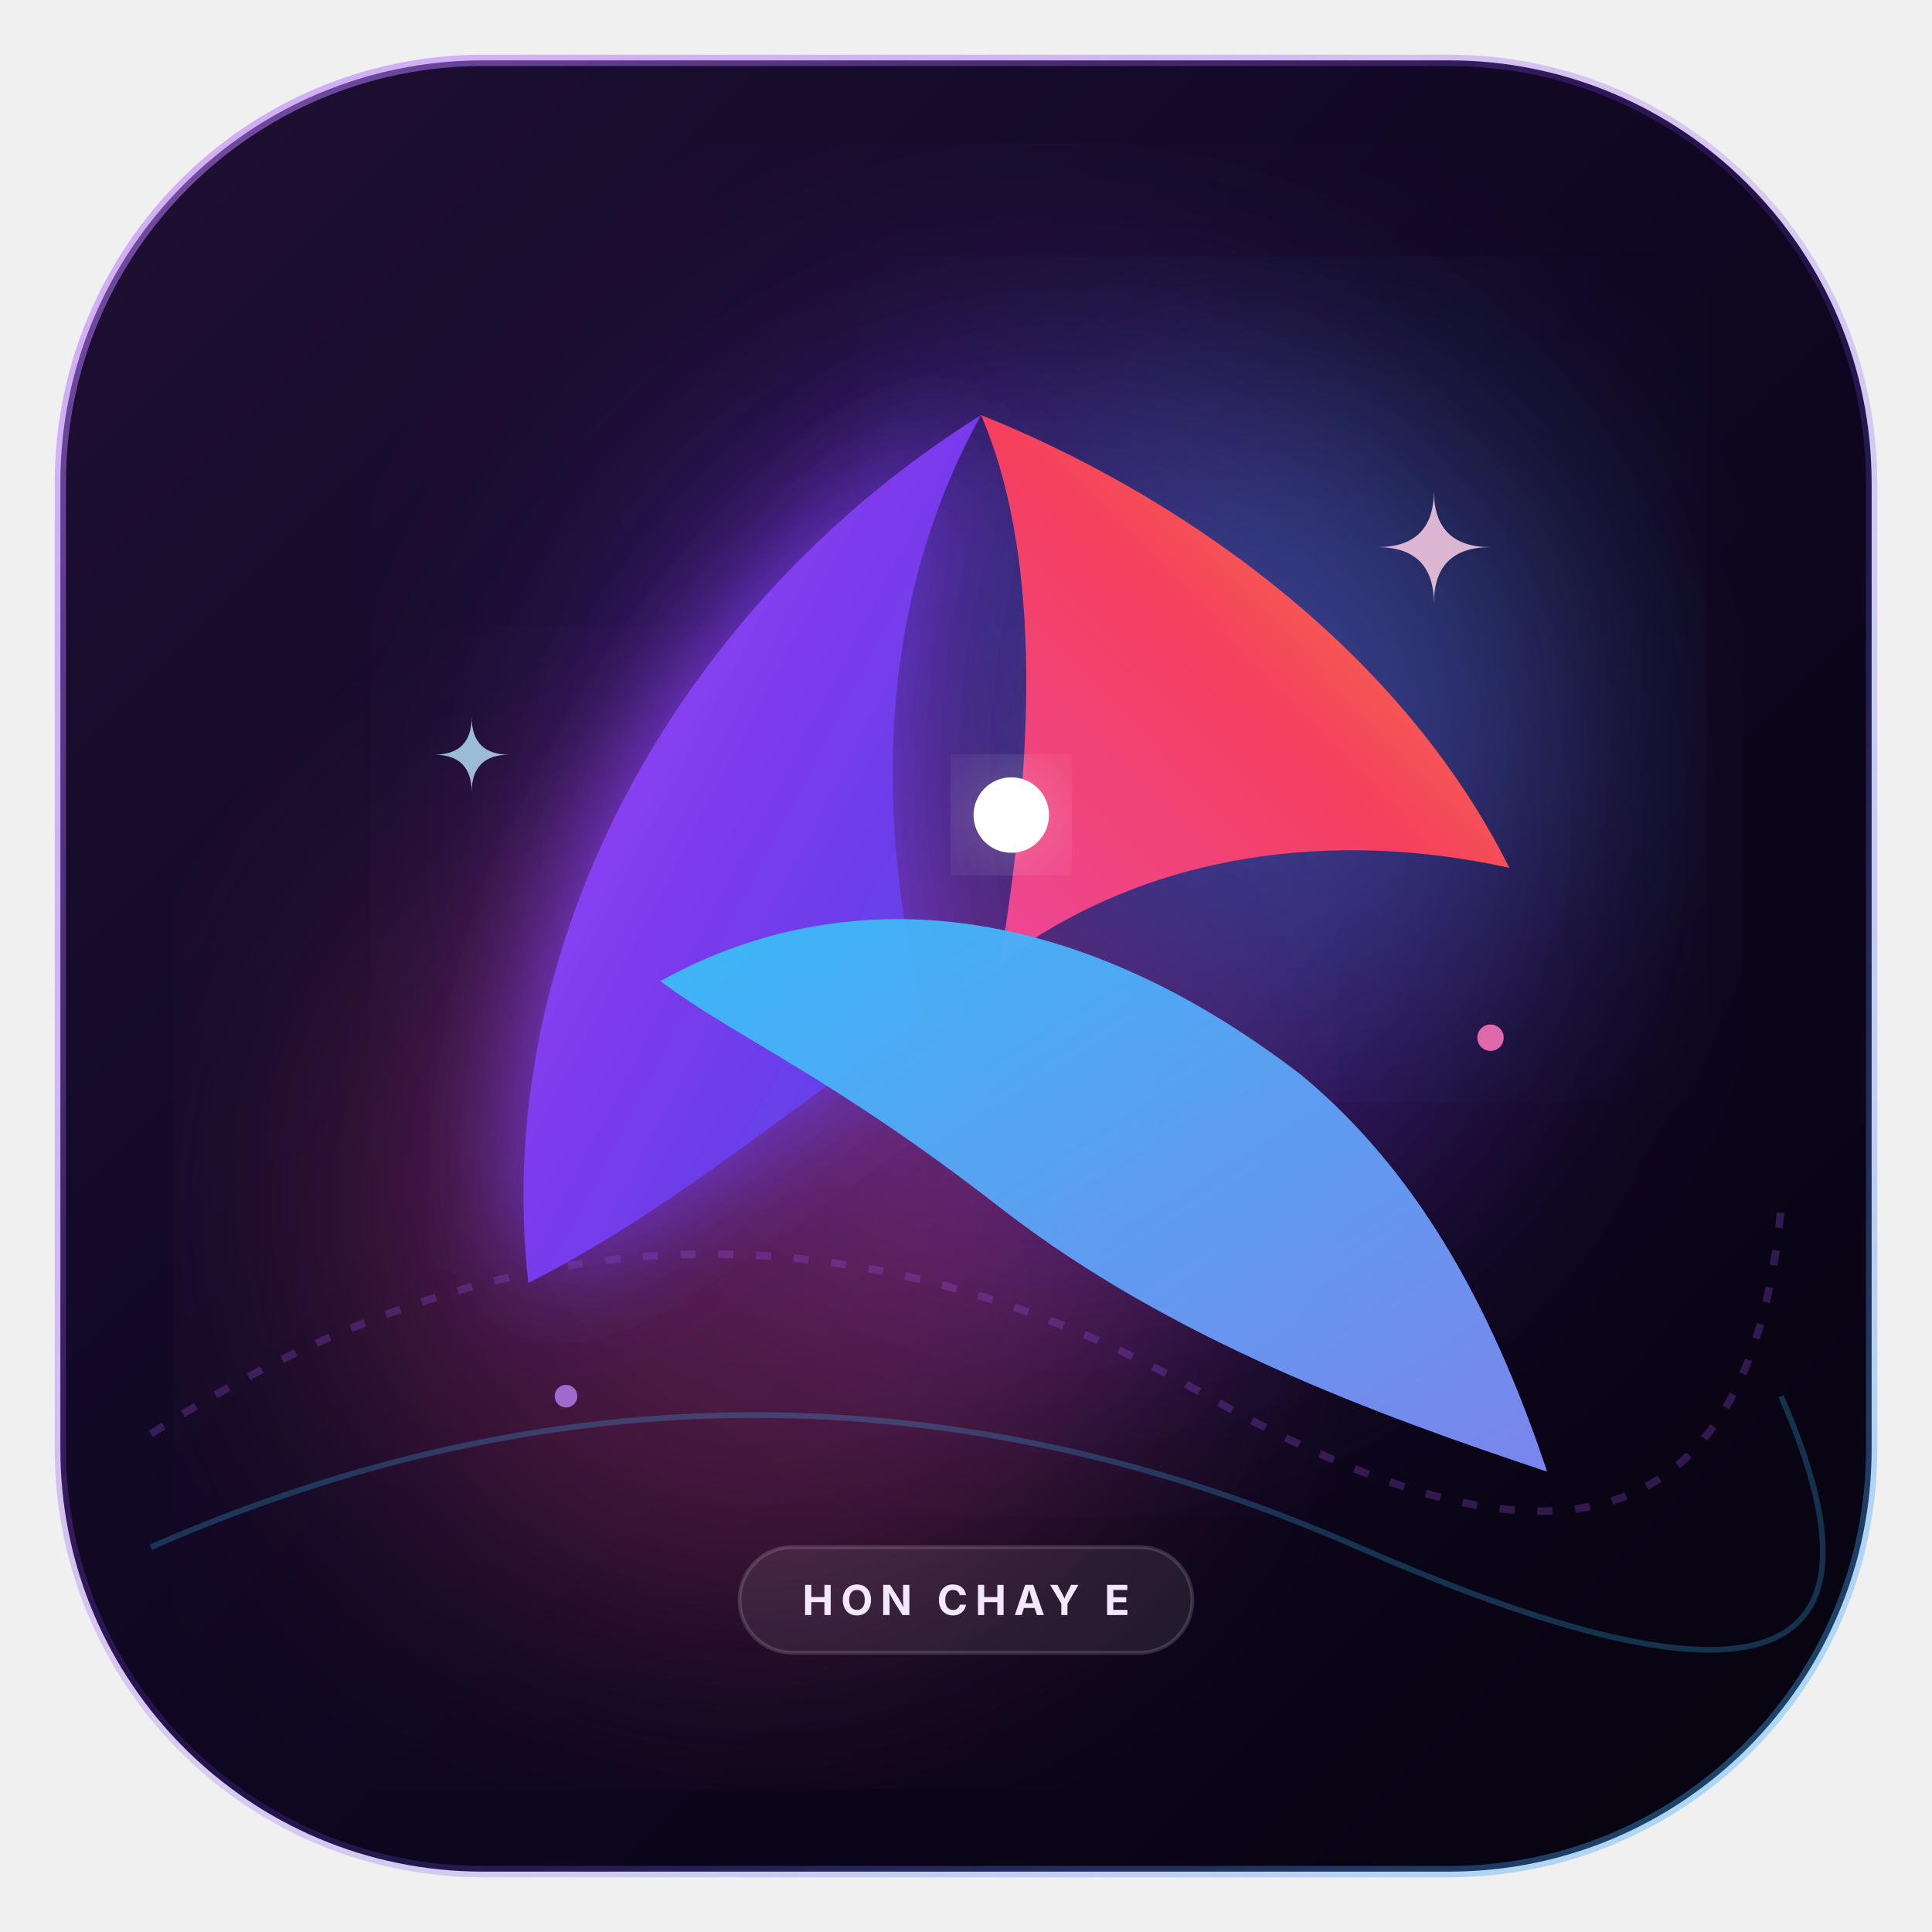
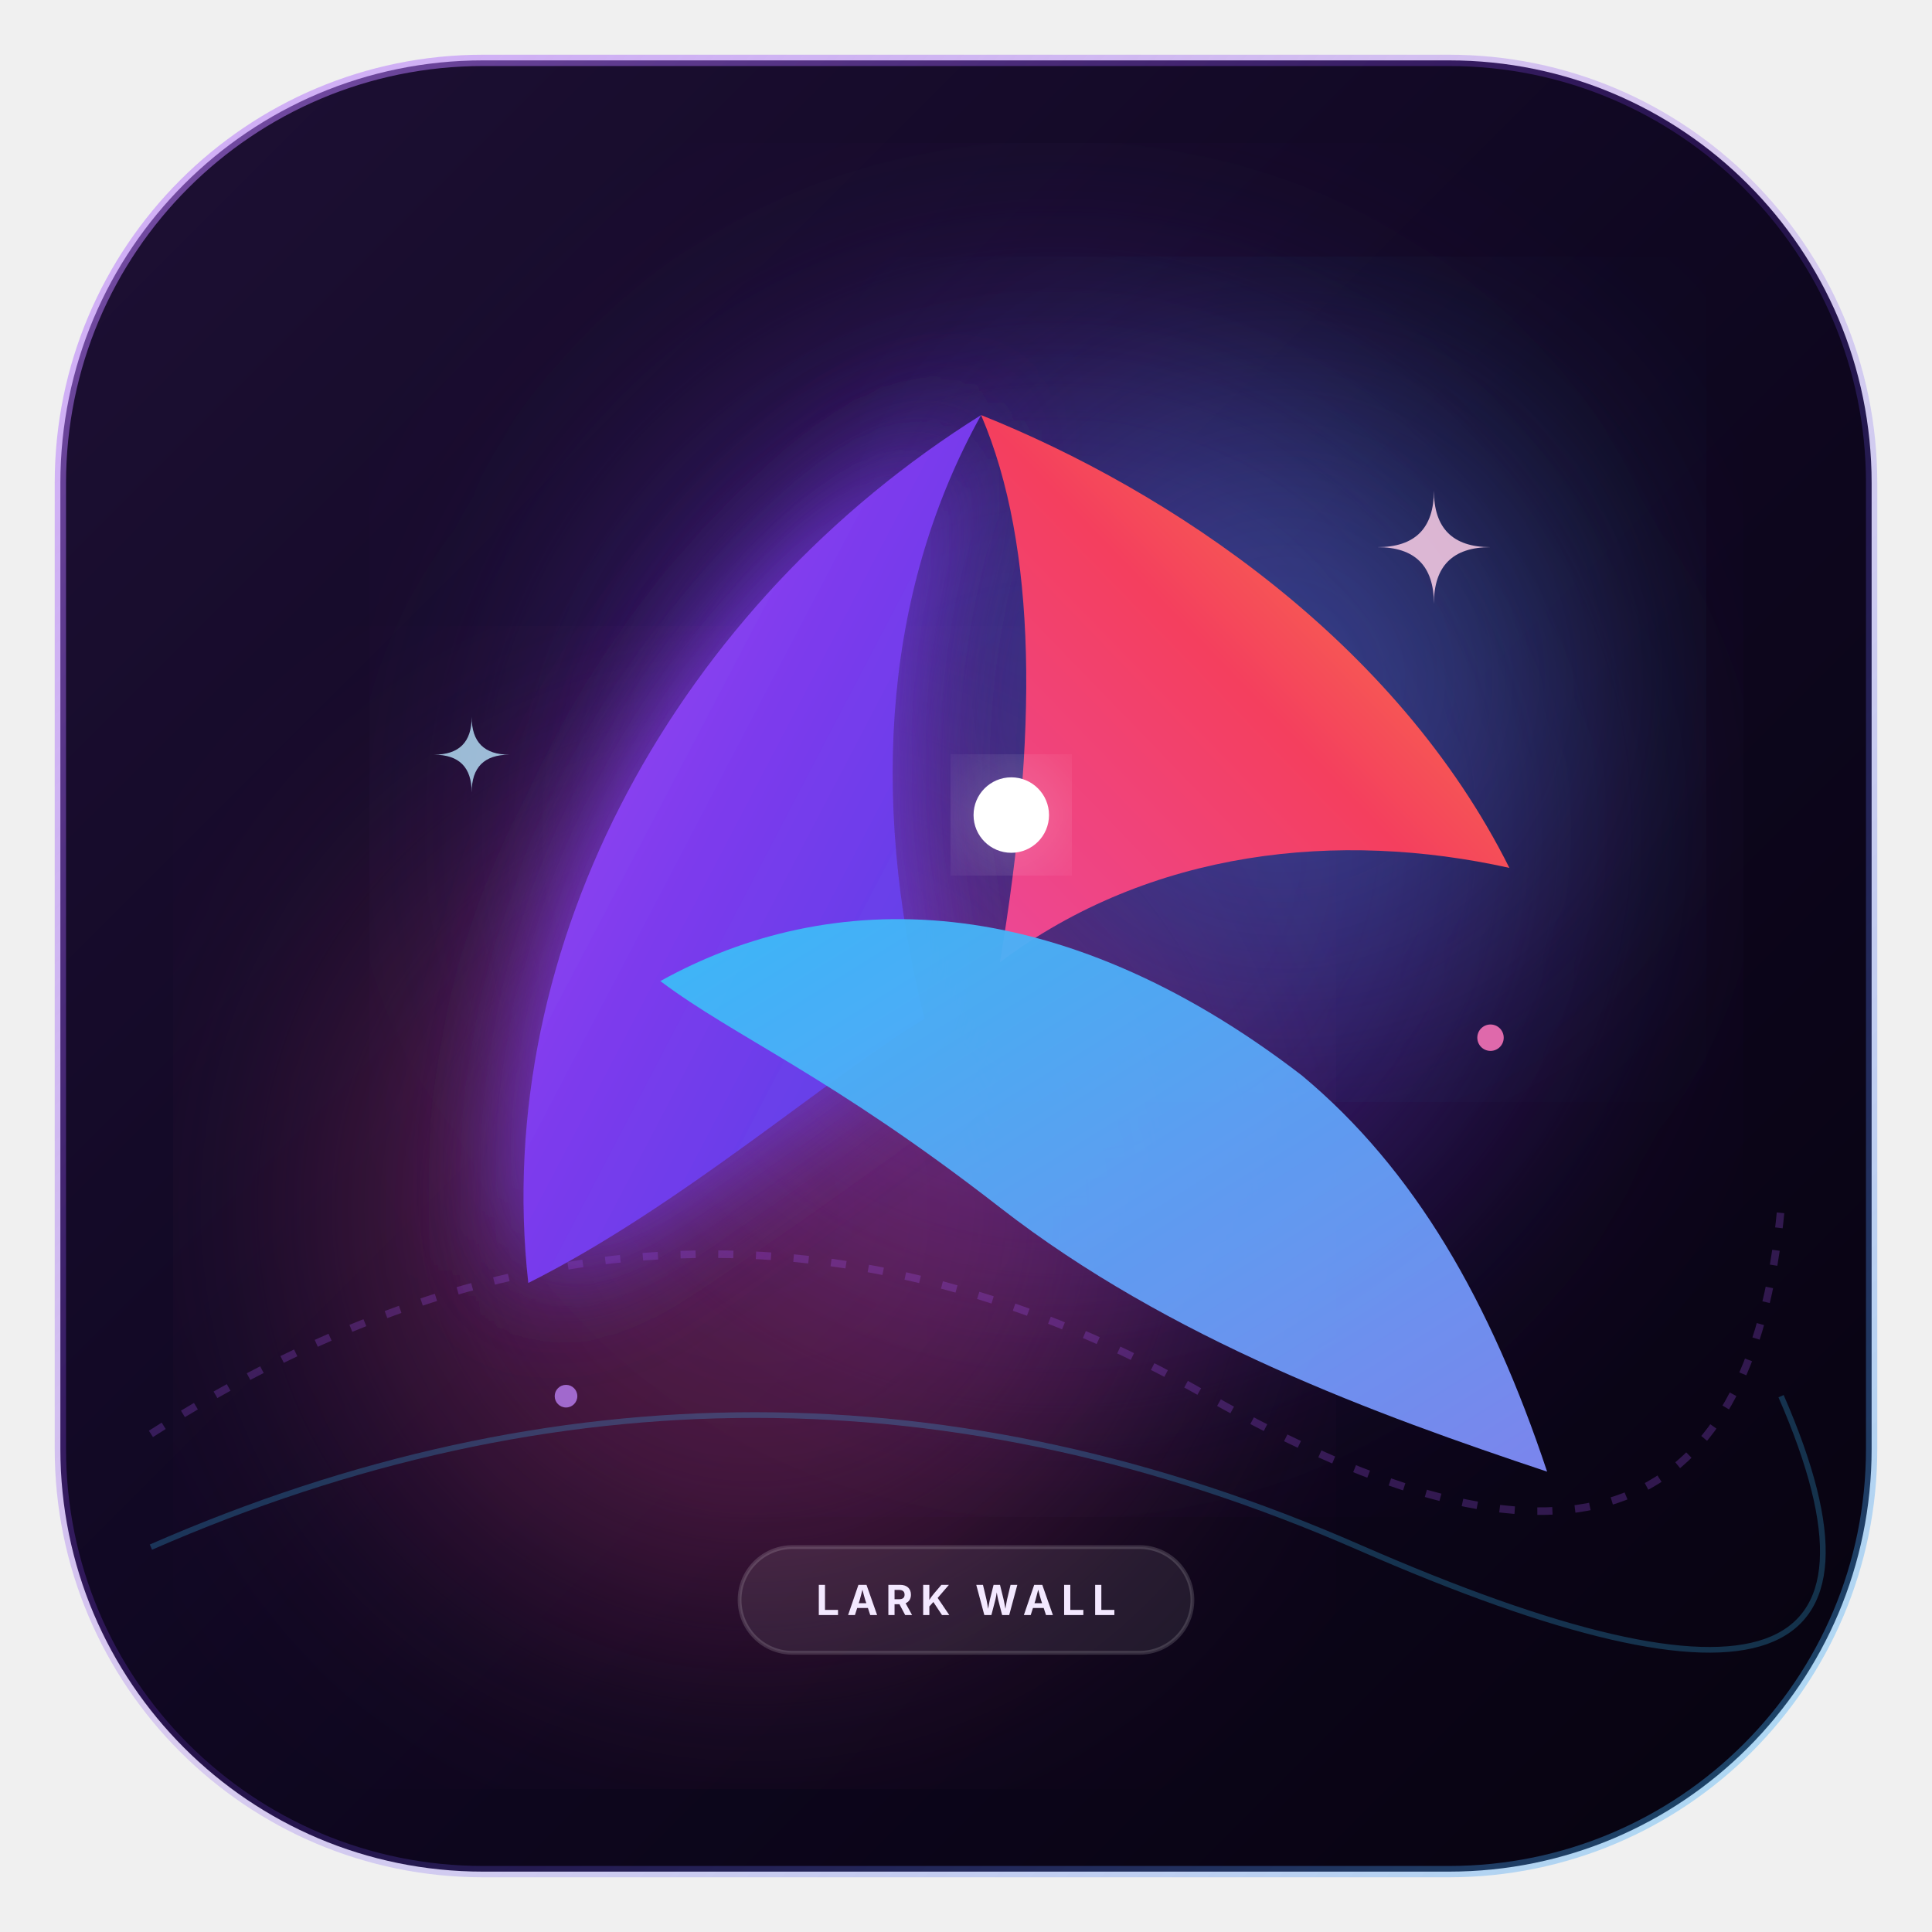
<svg xmlns="http://www.w3.org/2000/svg" viewBox="0 0 512 512" width="100%" height="100%">
  <defs>
    <linearGradient id="bgGrad" x1="0%" y1="0%" x2="100%" y2="100%">
      <stop offset="0%" stop-color="#1e1035" />
      <stop offset="50%" stop-color="#0f0721" />
      <stop offset="100%" stop-color="#07030f" />
    </linearGradient>
    <linearGradient id="primaryVibrant" x1="0%" y1="0%" x2="100%" y2="100%">
      <stop offset="0%" stop-color="#a855f7" />
      <stop offset="45%" stop-color="#7c3aed" />
      <stop offset="100%" stop-color="#4f46e5" />
    </linearGradient>
    <linearGradient id="sunsetAccent" x1="0%" y1="100%" x2="100%" y2="0%">
      <stop offset="0%" stop-color="#ec4899" />
      <stop offset="50%" stop-color="#f43f5e" />
      <stop offset="100%" stop-color="#fb923c" />
    </linearGradient>
    <linearGradient id="glowCyan" x1="0%" y1="0%" x2="100%" y2="100%">
      <stop offset="0%" stop-color="#38bdf8" />
      <stop offset="100%" stop-color="#818cf8" />
    </linearGradient>
    <linearGradient id="borderGlow" x1="0%" y1="0%" x2="100%" y2="100%">
      <stop offset="0%" stop-color="#c084fc" stop-opacity="0.6" />
      <stop offset="50%" stop-color="#7c3aed" stop-opacity="0.2" />
      <stop offset="100%" stop-color="#38bdf8" stop-opacity="0.4" />
    </linearGradient>
    <filter id="softGlow" x="-30%" y="-30%" width="160%" height="160%">
      <feGaussianBlur stdDeviation="16" result="blur" />
      <feComposite in="SourceGraphic" in2="blur" operator="over" />
    </filter>
    <filter id="ambientLight" x="-20%" y="-20%" width="140%" height="140%">
      <feGaussianBlur stdDeviation="36" result="blur" />
    </filter>
  </defs>
  <rect x="16" y="16" width="480" height="480" rx="112" fill="url(#bgGrad)" />
  <rect x="16" y="16" width="480" height="480" rx="112" fill="none" stroke="url(#borderGlow)" stroke-width="3" />
  <circle cx="280" cy="220" r="130" fill="#7c3aed" opacity="0.38" filter="url(#ambientLight)" />
  <circle cx="200" cy="320" r="110" fill="#ec4899" opacity="0.28" filter="url(#ambientLight)" />
  <circle cx="340" cy="180" r="80" fill="#38bdf8" opacity="0.22" filter="url(#ambientLight)" />
  <g opacity="0.25">
    <path d="M40 380 Q 180 290, 320 370 T 472 320" fill="none" stroke="#a855f7" stroke-width="2" stroke-dasharray="4 6" />
    <path d="M40 410 Q 200 340, 360 410 T 472 370" fill="none" stroke="#38bdf8" stroke-width="1.5" />
  </g>
  <path d="M140 340 C 130 250, 180 160, 260 110 C 235 155, 230 210, 245 270 C 220 285, 180 320, 140 340 Z" fill="url(#primaryVibrant)" filter="url(#softGlow)" />
  <path d="M260 110 C 310 130, 370 170, 400 230 C 355 220, 305 225, 265 255 C 275 195, 275 145, 260 110 Z" fill="url(#sunsetAccent)" />
  <path d="M175 260 C 220 235, 280 235, 345 285 C 375 310, 395 345, 410 390 C 365 375, 310 355, 265 320 C 220 285, 195 275, 175 260 Z" fill="url(#glowCyan)" opacity="0.95" />
  <circle cx="268" cy="216" r="10" fill="#ffffff" filter="url(#softGlow)" />
  <circle cx="268" cy="216" r="4" fill="#ffffff" />
  <path d="M380 130 Q 380 145, 395 145 Q 380 145, 380 160 Q 380 145, 365 145 Q 380 145, 380 130 Z" fill="#fbcfe8" opacity="0.85" />
  <path d="M125 190 Q 125 200, 135 200 Q 125 200, 125 210 Q 125 200, 115 200 Q 125 200, 125 190 Z" fill="#bae6fd" opacity="0.8" />
  <circle cx="395" cy="275" r="3.5" fill="#f472b6" opacity="0.9" />
  <circle cx="150" cy="370" r="3" fill="#c084fc" opacity="0.75" />
  <g transform="translate(196, 410)">
    <rect x="0" y="0" width="120" height="28" rx="14" fill="#ffffff" fill-opacity="0.08" stroke="#ffffff" stroke-opacity="0.15" stroke-width="1" />
-     <text x="60" y="18" font-family="'Plus Jakarta Sans', system-ui, -apple-system, sans-serif" font-size="11" font-weight="700" fill="#f3e8ff" letter-spacing="2" text-anchor="middle">HON CHAY E</text>
+     <text x="60" y="18" font-family="'Plus Jakarta Sans', system-ui, -apple-system, sans-serif" font-size="11" font-weight="700" fill="#f3e8ff" letter-spacing="2" text-anchor="middle">LARK WALL</text>
  </g>
</svg>
